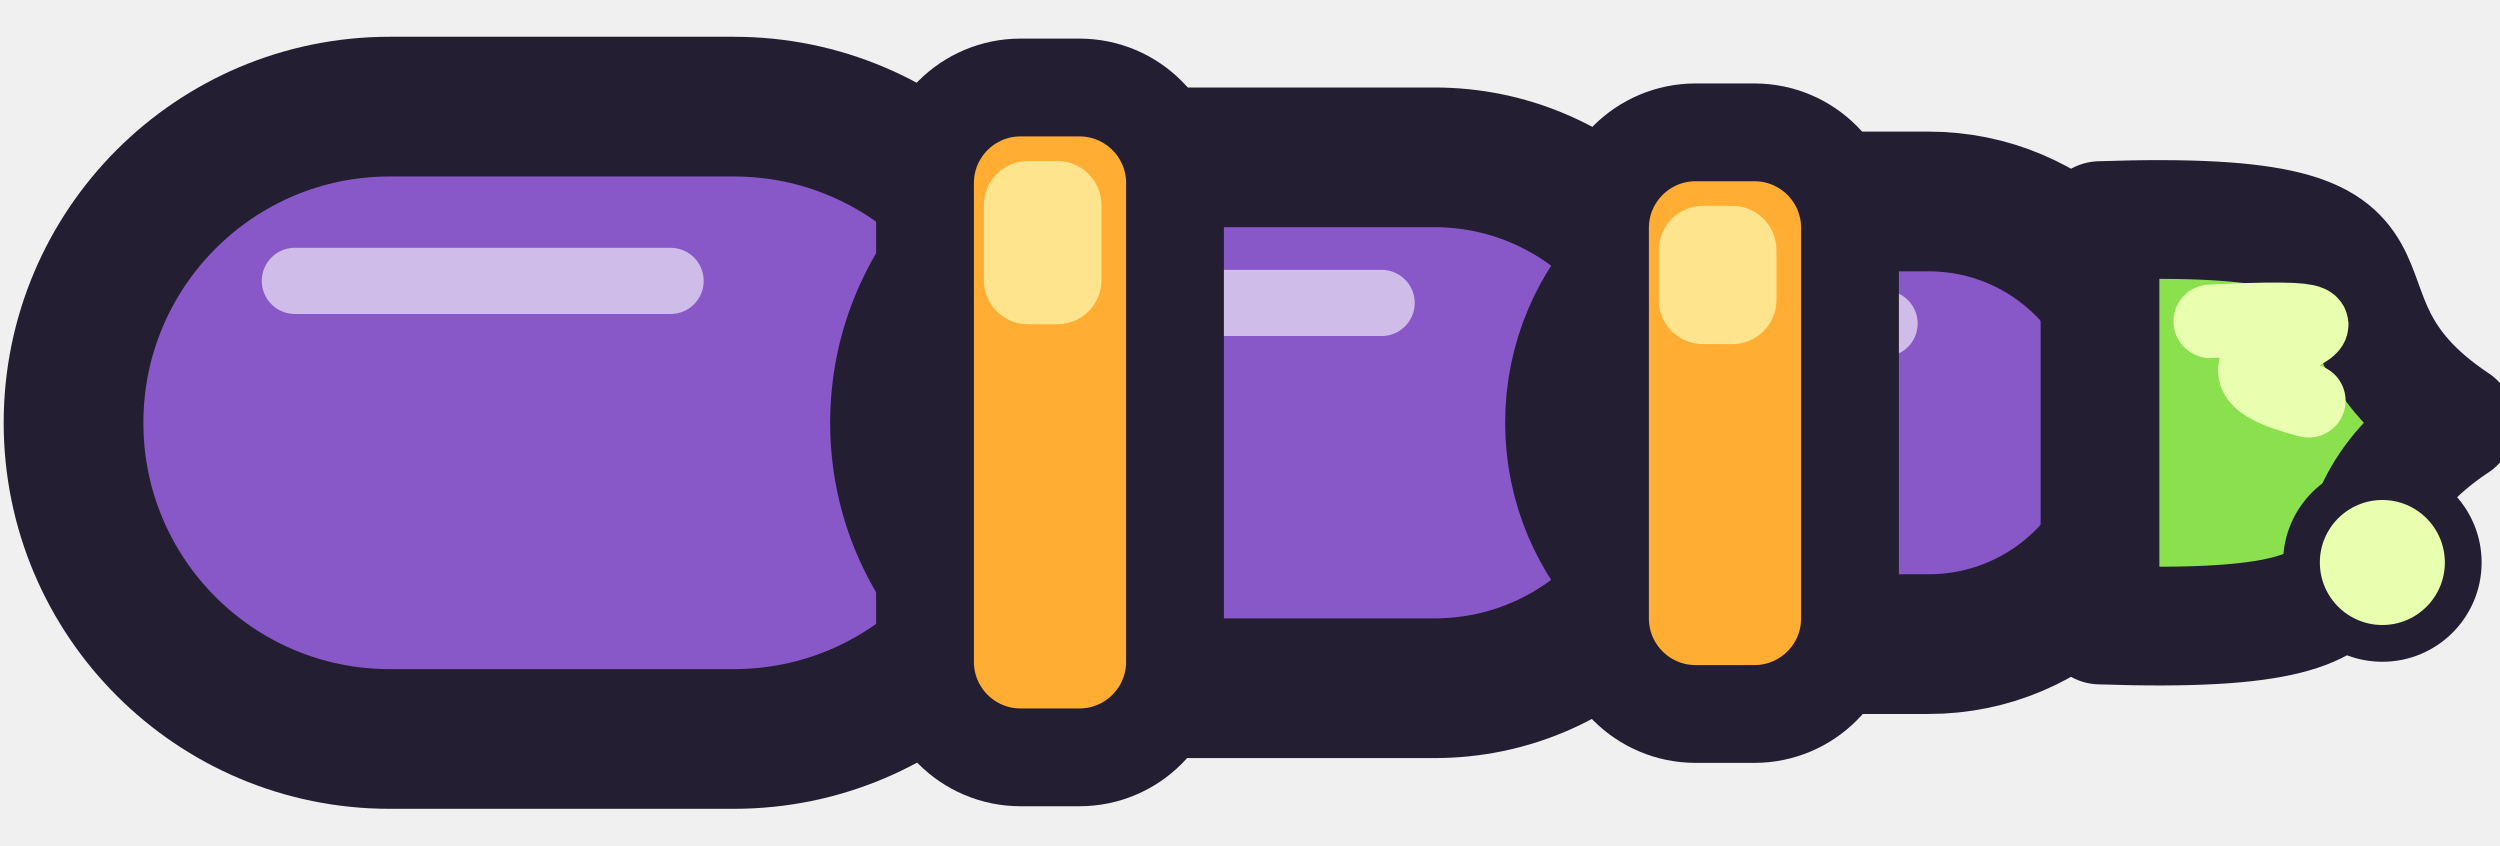
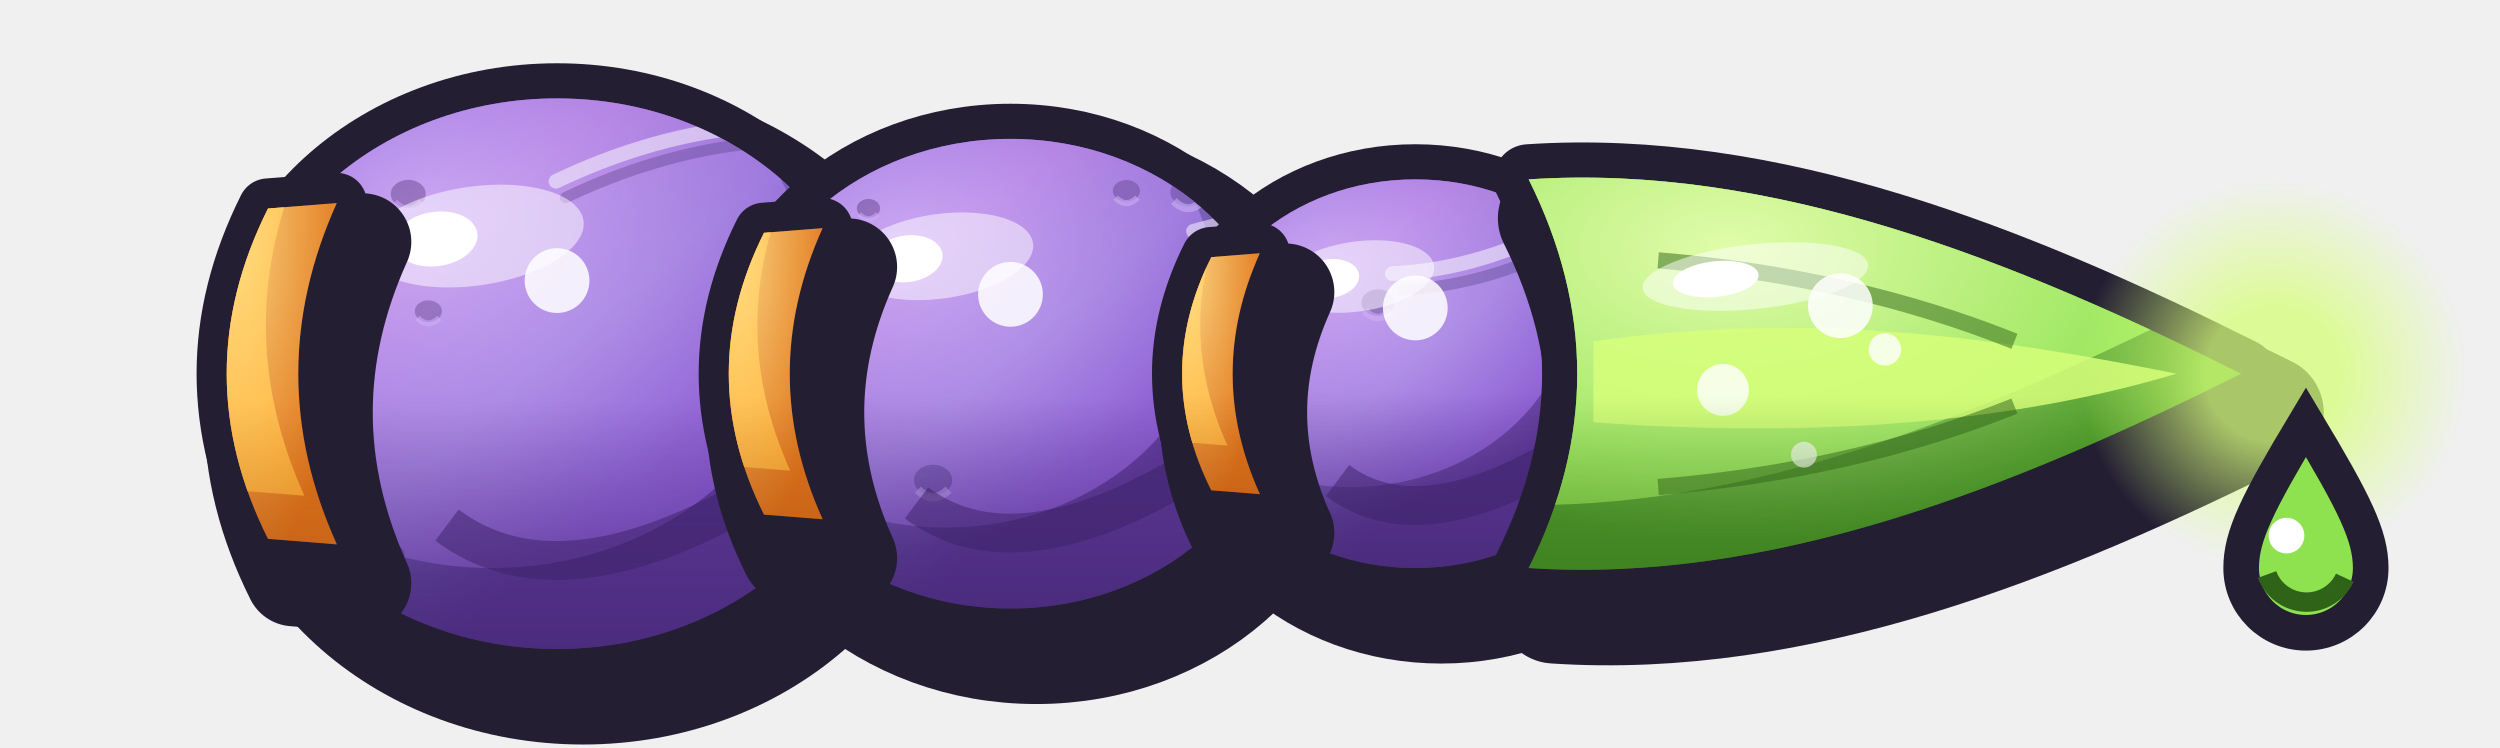
- <svg xmlns="http://www.w3.org/2000/svg" width="34" height="11.5" viewBox="0 -5.75 34 11.5">
+ <svg xmlns="http://www.w3.org/2000/svg" width="40.14" height="12" viewBox="0 -6 40.14 12">
  <defs>
+     <linearGradient id="c" x1="0" x2="1" y1="0" y2="1">
+       <stop offset=".12" stop-color="#ff7ad9" stop-opacity="0" />
+       <stop offset=".3" stop-color="#ff7ad9" stop-opacity=".18" />
+       <stop offset=".48" stop-color="#7ab8ff" stop-opacity=".18" />
+       <stop offset=".66" stop-color="#7ab8ff" stop-opacity="0" />
+     </linearGradient>
+     <linearGradient id="d" x1="0" x2="0" y1="0" y2="1">
+       <stop offset=".55" stop-color="#3a2066" stop-opacity="0" />
+       <stop offset="1" stop-color="#3a2066" stop-opacity=".55" />
+     </linearGradient>
+     <linearGradient id="g" x1="0" x2="0" y1="0" y2="1">
+       <stop offset=".55" stop-color="#9c4a14" stop-opacity="0" />
+       <stop offset="1" stop-color="#9c4a14" stop-opacity=".55" />
+     </linearGradient>
+     <linearGradient id="j" x1="0" x2="1" y1="0" y2="1">
+       <stop offset=".12" stop-color="#ff7ad9" stop-opacity="0" />
+       <stop offset=".3" stop-color="#ff7ad9" stop-opacity=".18" />
+       <stop offset=".48" stop-color="#7ab8ff" stop-opacity=".18" />
+       <stop offset=".66" stop-color="#7ab8ff" stop-opacity="0" />
+     </linearGradient>
+     <linearGradient id="k" x1="0" x2="0" y1="0" y2="1">
+       <stop offset=".55" stop-color="#3a2066" stop-opacity="0" />
+       <stop offset="1" stop-color="#3a2066" stop-opacity=".55" />
+     </linearGradient>
+     <linearGradient id="n" x1="0" x2="0" y1="0" y2="1">
+       <stop offset=".55" stop-color="#9c4a14" stop-opacity="0" />
+       <stop offset="1" stop-color="#9c4a14" stop-opacity=".55" />
+     </linearGradient>
+     <linearGradient id="q" x1="0" x2="1" y1="0" y2="1">
+       <stop offset=".12" stop-color="#ff7ad9" stop-opacity="0" />
+       <stop offset=".3" stop-color="#ff7ad9" stop-opacity=".18" />
+       <stop offset=".48" stop-color="#7ab8ff" stop-opacity=".18" />
+       <stop offset=".66" stop-color="#7ab8ff" stop-opacity="0" />
+     </linearGradient>
+     <linearGradient id="r" x1="0" x2="0" y1="0" y2="1">
+       <stop offset=".55" stop-color="#3a2066" stop-opacity="0" />
+       <stop offset="1" stop-color="#3a2066" stop-opacity=".55" />
+     </linearGradient>
+     <linearGradient id="u" x1="0" x2="0" y1="0" y2="1">
+       <stop offset=".55" stop-color="#9c4a14" stop-opacity="0" />
+       <stop offset="1" stop-color="#9c4a14" stop-opacity=".55" />
+     </linearGradient>
+     <linearGradient id="x" x1="0" x2="0" y1="0" y2="1">
+       <stop offset=".55" stop-color="#2f6418" stop-opacity="0" />
+       <stop offset="1" stop-color="#2f6418" stop-opacity=".55" />
+     </linearGradient>
+     <radialGradient id="b" cx=".3" cy=".22" r=".65">
+       <stop offset="0" stop-color="#c9a8f5" stop-opacity=".9" />
+       <stop offset="1" stop-color="#c9a8f5" stop-opacity="0" />
+     </radialGradient>
+     <radialGradient id="f" cx=".3" cy=".22" r=".65">
+       <stop offset="0" stop-color="#ffe48e" stop-opacity=".9" />
+       <stop offset="1" stop-color="#ffe48e" stop-opacity="0" />
+     </radialGradient>
+     <radialGradient id="i" cx=".3" cy=".22" r=".65">
+       <stop offset="0" stop-color="#c9a8f5" stop-opacity=".9" />
+       <stop offset="1" stop-color="#c9a8f5" stop-opacity="0" />
+     </radialGradient>
+     <radialGradient id="m" cx=".3" cy=".22" r=".65">
+       <stop offset="0" stop-color="#ffe48e" stop-opacity=".9" />
+       <stop offset="1" stop-color="#ffe48e" stop-opacity="0" />
+     </radialGradient>
+     <radialGradient id="p" cx=".3" cy=".22" r=".65">
+       <stop offset="0" stop-color="#c9a8f5" stop-opacity=".9" />
+       <stop offset="1" stop-color="#c9a8f5" stop-opacity="0" />
+     </radialGradient>
+     <radialGradient id="t" cx=".3" cy=".22" r=".65">
+       <stop offset="0" stop-color="#ffe48e" stop-opacity=".9" />
+       <stop offset="1" stop-color="#ffe48e" stop-opacity="0" />
+     </radialGradient>
+     <radialGradient id="w" cx=".3" cy=".22" r=".65">
+       <stop offset="0" stop-color="#eaffb4" stop-opacity=".9" />
+       <stop offset="1" stop-color="#eaffb4" stop-opacity="0" />
+     </radialGradient>
+     <radialGradient id="y">
+       <stop offset=".35" stop-color="#d6ff7a" stop-opacity=".75" />
+       <stop offset="1" stop-color="#d6ff7a" stop-opacity="0" />
+     </radialGradient>
    <clipPath id="a">
-       <path d="M5.3-4.3h4.68a4.3 4.3 0 0 1 0 8.6H5.3a4.3 4.3 0 0 1 0-8.6" />
-     </clipPath>
-     <clipPath id="b">
-       <path d="M15.85-3.61h3.66a3.61 3.61 0 0 1 0 7.22h-3.66a3.61 3.61 0 0 1 0-7.22" />
-     </clipPath>
-     <clipPath id="c">
-       <path d="M24.43-3.01h1.8a3.01 3.01 0 0 1 0 6.02h-1.8a3.01 3.01 0 0 1 0-6.02" />
+       <path d="M148.45 0a19.55 17 0 1 0 39.1 0 19.55 17 0 1 0-39.1 0" />
+     </clipPath>
+     <clipPath id="e">
+       <path d="M150.15-10.2q-5.1 10.2 0 20.4l4.25.34q-4.76-10.54 0-21.08Z" />
+     </clipPath>
+     <clipPath id="h">
+       <path d="M179.325 0a16.675 14.5 0 1 0 33.35 0 16.675 14.5 0 1 0-33.35 0" />
+     </clipPath>
+     <clipPath id="l">
+       <path d="M180.78-8.7q-4.35 8.7 0 17.4l3.62.29q-4.06-8.99 0-17.98Z" />
+     </clipPath>
+     <clipPath id="o">
+       <path d="M207.2 0a13.8 12 0 1 0 27.6 0 13.8 12 0 1 0-27.6 0" />
+     </clipPath>
+     <clipPath id="s">
+       <path d="M208.4-7.2q-3.6 7.2 0 14.4l3 .24q-3.36-7.44 0-14.88Z" />
+     </clipPath>
+     <clipPath id="v">
+       <path d="M228-12c15-1 30 5 44 12-14 7-29 13-44 12q6-12 0-24" />
    </clipPath>
  </defs>
-   <g clip-path="url(#a)">
-     <path fill="#5d3896" d="M5.3-4.3h4.68a4.3 4.3 0 0 1 0 8.6H5.3a4.3 4.3 0 0 1 0-8.6" />
-     <path fill="#c8a6f2" d="M4.3-5.7h4.68a4.3 4.3 0 0 1 0 8.6H4.3a4.3 4.3 0 0 1 0-8.6" />
-     <path fill="#8858c8" d="M4.78-4.9h4.68a4.3 4.3 0 0 1 0 8.6H4.78a4.3 4.3 0 0 1 0-8.6" />
+   <g transform="translate(-34.736)scale(.26)">
+     <path fill="#241e33" stroke="#241e33" stroke-linejoin="round" stroke-width="7" d="M150.05 2.4a19.55 17 0 1 0 39.1 0 19.55 17 0 1 0-39.1 0Z" />
+     <path fill="#241e33" stroke="#241e33" stroke-linejoin="round" stroke-width="4.34" d="M148.45 0a19.55 17 0 1 0 39.1 0 19.55 17 0 1 0-39.1 0Z" />
+     <g clip-path="url(#a)">
+       <path fill="#5f3a9a" d="M148.45 0a19.55 17 0 1 0 39.1 0 19.55 17 0 1 0-39.1 0" />
+       <path fill="#8a5ad0" d="M144.45-5a19.55 17 0 1 0 39.1 0 19.55 17 0 1 0-39.1 0" />
+       <path fill="url(#b)" d="M147.6-17h40.8v34h-40.8z" />
+       <ellipse cx="157.71" cy="11.21" fill="#3a2066" opacity=".38" rx=".88" ry=".7" />
+       <path fill="none" stroke="#c9a8f5" stroke-width=".4" d="M157 11.65q.71.71 1.41 0" opacity=".55" />
+       <ellipse cx="179.36" cy="-4.64" fill="#3a2066" opacity=".38" rx=".73" ry=".58" />
+       <path fill="none" stroke="#c9a8f5" stroke-width=".33" d="M178.78-4.28q.58.59 1.16 0" opacity=".55" />
+       <ellipse cx="158.81" cy="-11.1" fill="#3a2066" opacity=".38" rx="1.08" ry=".87" />
+       <path fill="none" stroke="#c9a8f5" stroke-width=".49" d="M157.95-10.56q.86.87 1.73 0" opacity=".55" />
+       <ellipse cx="160.05" cy="-3.86" fill="#3a2066" opacity=".38" rx=".84" ry=".67" />
+       <path fill="none" stroke="#c9a8f5" stroke-width=".38" d="M159.38-3.44q.67.67 1.35 0" opacity=".55" />
+       <ellipse cx="185.12" cy="-3.07" fill="#3a2066" opacity=".38" rx="1.13" ry=".9" />
+       <path fill="none" stroke="#c9a8f5" stroke-width=".51" d="M184.22-2.5q.9.9 1.8 0" opacity=".55" />
+       <path fill="none" stroke="#fff" stroke-linecap="round" stroke-width=".9" d="M167.93-11.88q5.45-2.6 10.91-3.27" opacity=".5" />
+       <path fill="none" stroke="#3a2066" stroke-linecap="round" stroke-width=".7" d="M168.53-10.88q5.45-2.6 10.91-3.27" opacity=".35" />
+       <path fill="url(#c)" d="M147.6-17h40.8v34h-40.8z" style="mix-blend-mode:screen" />
+       <path fill="none" stroke="#3a2066" stroke-width="2.4" d="M161.2 9.35q6.8 5.1 18.7-1.7" opacity=".5" />
+       <path fill="url(#d)" d="M147.6-17h40.8v34h-40.8z" />
+     </g>
+     <ellipse cx="162.9" cy="-8.5" fill="#fff" opacity=".5" rx="6.8" ry="3.06" transform="rotate(-8 162.9 -8.5)" />
+     <ellipse cx="160.52" cy="-8.65" fill="#fff" rx="2.58" ry="1.68" transform="rotate(-8 162.9 -8.5)" />
+     <circle cx="168" cy="-5.75" r="2" fill="#fff" opacity=".85" />
+     <path fill="#241e33" stroke="#241e33" stroke-linejoin="round" stroke-width="6" d="M151.75-7.8q-5.1 10.2 0 20.4l4.25.34q-4.76-10.54 0-21.08Z" />
+     <path fill="#241e33" stroke="#241e33" stroke-linejoin="round" stroke-width="3.72" d="M150.15-10.2q-5.1 10.2 0 20.4l4.25.34q-4.76-10.54 0-21.08Z" />
+     <g clip-path="url(#e)">
+       <path fill="#e0731a" d="M150.15-10.2q-5.1 10.2 0 20.4l4.25.34q-4.76-10.54 0-21.08Z" />
+       <path fill="#ffad33" d="M148.15-13.2q-5.1 10.2 0 20.4l4.25.34q-4.76-10.54 0-21.08Z" />
+       <path fill="url(#f)" d="M144.2-17h11.9v34h-11.9z" />
+       <path stroke="#ffe48e" stroke-width="1.4" d="M144.2-14h11.9" opacity=".6" />
+       <path fill="url(#g)" d="M144.2-17h11.9v34h-11.9z" />
+     </g>
+     <path fill="#241e33" stroke="#241e33" stroke-linejoin="round" stroke-width="7" d="M180.925 2.4a16.675 14.5 0 1 0 33.35 0 16.675 14.5 0 1 0-33.35 0Z" />
+     <path fill="#241e33" stroke="#241e33" stroke-linejoin="round" stroke-width="4.34" d="M179.325 0a16.675 14.5 0 1 0 33.35 0 16.675 14.5 0 1 0-33.35 0Z" />
+     <g clip-path="url(#h)">
+       <path fill="#5f3a9a" d="M179.325 0a16.675 14.5 0 1 0 33.35 0 16.675 14.5 0 1 0-33.35 0" />
+       <path fill="#8a5ad0" d="M175.325-5a16.675 14.5 0 1 0 33.35 0 16.675 14.5 0 1 0-33.35 0" />
+       <path fill="url(#i)" d="M178.6-14.5h34.8v29h-34.8z" />
+       <ellipse cx="187.23" cy="-10.21" fill="#3a2066" opacity=".38" rx=".72" ry=".58" />
+       <path fill="none" stroke="#c9a8f5" stroke-width=".33" d="M186.66-9.85q.57.58 1.15 0" opacity=".55" />
+       <ellipse cx="206.98" cy="-11.21" fill="#3a2066" opacity=".38" rx="1.1" ry=".88" />
+       <path fill="none" stroke="#c9a8f5" stroke-width=".5" d="M206.09-10.66q.89.88 1.77 0" opacity=".55" />
+       <ellipse cx="203.16" cy="-11.29" fill="#3a2066" opacity=".38" rx=".84" ry=".67" />
+       <path fill="none" stroke="#c9a8f5" stroke-width=".38" d="M202.49-10.87q.67.67 1.35 0" opacity=".55" />
+       <ellipse cx="191.22" cy="6.57" fill="#3a2066" opacity=".38" rx="1.18" ry=".95" />
+       <path fill="none" stroke="#c9a8f5" stroke-width=".53" d="M190.28 7.16q.94.95 1.89 0" opacity=".55" />
+       <ellipse cx="209.8" cy="-3.67" fill="#3a2066" opacity=".38" rx=".74" ry=".59" />
+       <path fill="none" stroke="#c9a8f5" stroke-width=".33" d="M209.21-3.29q.59.59 1.18 0" opacity=".55" />
+       <path fill="none" stroke="#fff" stroke-linecap="round" stroke-width=".9" d="M207.3-8.8q5.52-1.43 11.05-3.31" opacity=".5" />
+       <path fill="none" stroke="#3a2066" stroke-linecap="round" stroke-width=".7" d="M207.9-7.8q5.52-1.43 11.05-3.31" opacity=".35" />
+       <path fill="url(#j)" d="M178.6-14.5h34.8v29h-34.8z" style="mix-blend-mode:screen" />
+       <path fill="none" stroke="#3a2066" stroke-width="2.4" d="M190.2 7.98q5.8 4.35 15.95-1.45" opacity=".5" />
+       <path fill="url(#k)" d="M178.6-14.5h34.8v29h-34.8z" />
+     </g>
+     <ellipse cx="191.65" cy="-7.25" fill="#fff" opacity=".5" rx="5.8" ry="2.61" transform="rotate(-8 191.65 -7.25)" />
+     <ellipse cx="189.62" cy="-7.38" fill="#fff" rx="2.2" ry="1.44" transform="rotate(-8 191.65 -7.25)" />
+     <circle cx="196" cy="-4.9" r="2" fill="#fff" opacity=".85" />
+     <path fill="#241e33" stroke="#241e33" stroke-linejoin="round" stroke-width="6" d="M182.38-6.3q-4.35 8.7 0 17.4l3.62.29q-4.06-8.99 0-17.98Z" />
+     <path fill="#241e33" stroke="#241e33" stroke-linejoin="round" stroke-width="3.72" d="M180.78-8.7q-4.35 8.7 0 17.4l3.62.29q-4.06-8.99 0-17.98Z" />
+     <g clip-path="url(#l)">
+       <path fill="#e0731a" d="M180.78-8.7q-4.35 8.7 0 17.4l3.62.29q-4.06-8.99 0-17.98Z" />
+       <path fill="#ffad33" d="M178.78-11.7q-4.35 8.7 0 17.4l3.62.29q-4.06-8.99 0-17.98Z" />
+       <path fill="url(#m)" d="M175.7-14.5h10.15v29H175.7z" />
+       <path stroke="#ffe48e" stroke-width="1.4" d="M175.7-11.5h10.15" opacity=".6" />
+       <path fill="url(#n)" d="M175.7-14.5h10.15v29H175.7z" />
+     </g>
+     <path fill="#241e33" stroke="#241e33" stroke-linejoin="round" stroke-width="7" d="M208.8 2.4a13.8 12 0 1 0 27.6 0 13.8 12 0 1 0-27.6 0Z" />
+     <path fill="#241e33" stroke="#241e33" stroke-linejoin="round" stroke-width="4.34" d="M207.2 0a13.8 12 0 1 0 27.6 0 13.8 12 0 1 0-27.6 0Z" />
+     <g clip-path="url(#o)">
+       <path fill="#5f3a9a" d="M207.2 0a13.8 12 0 1 0 27.6 0 13.8 12 0 1 0-27.6 0" />
+       <path fill="#8a5ad0" d="M203.2-5a13.8 12 0 1 0 27.6 0 13.8 12 0 1 0-27.6 0" />
+       <path fill="url(#p)" d="M206.6-12h28.8v24h-28.8z" />
+       <ellipse cx="213.76" cy="-6.82" fill="#3a2066" opacity=".38" rx="1.07" ry=".85" />
+       <path fill="none" stroke="#c9a8f5" stroke-width=".48" d="M212.9-6.29q.86.85 1.71 0" opacity=".55" />
+       <ellipse cx="231.15" cy="2.72" fill="#3a2066" opacity=".38" rx=".97" ry=".78" />
+       <path fill="none" stroke="#c9a8f5" stroke-width=".44" d="M230.37 3.21q.78.77 1.56 0" opacity=".55" />
+       <ellipse cx="210.54" cy="7.14" fill="#3a2066" opacity=".38" rx="1.09" ry=".87" />
+       <path fill="none" stroke="#c9a8f5" stroke-width=".49" d="M209.67 7.69q.87.88 1.75 0" opacity=".55" />
+       <ellipse cx="218.7" cy="-4.39" fill="#3a2066" opacity=".38" rx="1.03" ry=".82" />
+       <path fill="none" stroke="#c9a8f5" stroke-width=".46" d="M217.88-3.88q.82.82 1.64 0" opacity=".55" />
+       <ellipse cx="231.75" cy="-3.9" fill="#3a2066" opacity=".38" rx=".86" ry=".69" />
+       <path fill="none" stroke="#c9a8f5" stroke-width=".39" d="M231.07-3.47q.68.68 1.37 0" opacity=".55" />
+       <path fill="none" stroke="#fff" stroke-linecap="round" stroke-width=".9" d="M219.58-6.18q5.59-.26 11.18-3.35" opacity=".5" />
+       <path fill="none" stroke="#3a2066" stroke-linecap="round" stroke-width=".7" d="M220.18-5.18q5.59-.26 11.18-3.35" opacity=".35" />
+       <path fill="url(#q)" d="M206.6-12h28.8v24h-28.8z" style="mix-blend-mode:screen" />
+       <path fill="none" stroke="#3a2066" stroke-width="2.4" d="M216.2 6.6q4.8 3.6 13.2-1.2" opacity=".5" />
+       <path fill="url(#r)" d="M206.6-12h28.8v24h-28.8z" />
+     </g>
+     <ellipse cx="217.4" cy="-6" fill="#fff" opacity=".5" rx="4.8" ry="2.16" transform="rotate(-8 217.4 -6)" />
+     <ellipse cx="215.72" cy="-6.11" fill="#fff" rx="1.82" ry="1.19" transform="rotate(-8 217.4 -6)" />
+     <circle cx="221" cy="-4.06" r="2" fill="#fff" opacity=".85" />
+     <path fill="#241e33" stroke="#241e33" stroke-linejoin="round" stroke-width="6" d="M210-4.8q-3.6 7.2 0 14.4l3 .24q-3.36-7.44 0-14.88Z" />
+     <path fill="#241e33" stroke="#241e33" stroke-linejoin="round" stroke-width="3.72" d="M208.4-7.2q-3.6 7.2 0 14.4l3 .24q-3.36-7.44 0-14.88Z" />
+     <g clip-path="url(#s)">
+       <path fill="#e0731a" d="M208.4-7.2q-3.6 7.2 0 14.4l3 .24q-3.36-7.44 0-14.88Z" />
+       <path fill="#ffad33" d="M206.4-10.2q-3.6 7.2 0 14.4l3 .24q-3.36-7.44 0-14.88Z" />
+       <path fill="url(#t)" d="M204.2-12h8.4v24h-8.4z" />
+       <path stroke="#ffe48e" stroke-width="1.4" d="M204.2-9h8.4" opacity=".6" />
+       <path fill="url(#u)" d="M204.2-12h8.4v24h-8.4z" />
+     </g>
+     <path fill="#241e33" stroke="#241e33" stroke-linejoin="round" stroke-width="7" d="M229.6-9.6c15-1 30 5 44 12-14 7-29 13-44 12q6-12 0-24Z" />
+     <path fill="#241e33" stroke="#241e33" stroke-linejoin="round" stroke-width="4.34" d="M228-12c15-1 30 5 44 12-14 7-29 13-44 12q6-12 0-24Z" />
+     <g clip-path="url(#v)">
+       <path fill="#4f9e2a" d="M228-12c15-1 30 5 44 12-14 7-29 13-44 12q6-12 0-24" />
+       <path fill="#8fe24f" d="M225-16c15-1 30 5 44 12-14 7-29 13-44 12q6-12 0-24" />
+       <path fill="url(#w)" d="M226-14h48v28h-48z" />
+       <path fill="#d6ff7a" d="M232-2c14-2 26 0 36 2q-15 4.5-36 3Z" opacity=".85" />
+       <path fill="none" stroke="#2f6418" d="M236-7q12 1 22 5m-22 9q12-1 22-5" opacity=".5" />
+       <circle cx="240" cy="1" r="1.6" fill="#fff" opacity=".8" />
+       <circle cx="250" cy="-1.5" r="1" fill="#fff" opacity=".8" />
+       <circle cx="245" cy="5" r=".8" fill="#fff" opacity=".7" />
+       <path fill="url(#x)" d="M226-14h48v28h-48z" />
+     </g>
+     <ellipse cx="242" cy="-6" fill="#fff" opacity=".5" rx="7" ry="2" transform="rotate(-6 242 -6)" />
+     <ellipse cx="239.55" cy="-6.1" fill="#fff" rx="2.66" ry="1.1" transform="rotate(-6 242 -6)" />
+     <circle cx="247.25" cy="-4.2" r="2" fill="#fff" opacity=".85" />
+     <circle cx="274" r="12" fill="url(#y)" />
+     <path fill="#8fe24f" stroke="#241e33" stroke-width="2.2" d="M276 3c3 5 4 7 4 9a4 4 0 0 1-8 0c0-2 1-4 4-9Z" />
+     <path fill="none" stroke="#2f6418" stroke-width="1.2" d="M273.6 12.4a2.6 2.6 0 0 0 4.8.2" />
+     <circle cx="274.8" cy="10" r="1.1" fill="#fff" />
  </g>
-   <path fill="none" stroke="#241e33" stroke-linejoin="round" stroke-width="1.9" d="M5.3-4.3h4.68a4.3 4.3 0 0 1 0 8.6H5.3a4.3 4.3 0 0 1 0-8.6Z" />
-   <path stroke="#fff" stroke-linecap="round" stroke-width=".9" d="M4.01-1.93h5.11" opacity=".6" />
-   <g clip-path="url(#b)">
-     <path fill="#5d3896" d="M15.85-3.61h3.66a3.61 3.61 0 0 1 0 7.22h-3.66a3.61 3.61 0 0 1 0-7.22" />
-     <path fill="#c8a6f2" d="M14.85-5.01h3.66a3.61 3.61 0 0 1 0 7.22h-3.66a3.61 3.61 0 0 1 0-7.22" />
-     <path fill="#8858c8" d="M15.33-4.21h3.66a3.61 3.61 0 0 1 0 7.22h-3.66a3.61 3.61 0 0 1 0-7.22" />
-   </g>
-   <path fill="none" stroke="#241e33" stroke-linejoin="round" stroke-width="1.9" d="M15.85-3.61h3.66a3.61 3.61 0 0 1 0 7.22h-3.66a3.61 3.61 0 0 1 0-7.22Z" />
-   <path stroke="#fff" stroke-linecap="round" stroke-width=".9" d="M14.77-1.63h4.02" opacity=".6" />
-   <g clip-path="url(#c)">
-     <path fill="#5d3896" d="M24.43-3.01h1.8a3.01 3.01 0 0 1 0 6.02h-1.8a3.01 3.01 0 0 1 0-6.02" />
-     <path fill="#c8a6f2" d="M23.43-4.41h1.8a3.01 3.01 0 0 1 0 6.02h-1.8a3.01 3.01 0 0 1 0-6.02" />
-     <path fill="#8858c8" d="M23.91-3.61h1.8a3.01 3.01 0 0 1 0 6.02h-1.8a3.01 3.01 0 0 1 0-6.02" />
-   </g>
-   <path fill="none" stroke="#241e33" stroke-linejoin="round" stroke-width="1.9" d="M24.43-3.01h1.8a3.01 3.01 0 0 1 0 6.02h-1.8a3.01 3.01 0 0 1 0-6.02Z" />
-   <path stroke="#fff" stroke-linecap="round" stroke-width=".9" d="M23.53-1.35h2.1" opacity=".6" />
-   <rect width="3.4" height="9.11" x="12.58" y="-4.56" fill="#ffad33" stroke="#241e33" stroke-width="1.33" rx="1.3" />
-   <rect width="1.6" height="2.22" x="13.38" y="-3.56" fill="#ffe48e" rx=".6" />
-   <rect width="3.4" height="7.91" x="21.76" y="-3.95" fill="#ffad33" stroke="#241e33" stroke-width="1.33" rx="1.3" />
-   <rect width="1.6" height="1.88" x="22.56" y="-2.95" fill="#ffe48e" rx=".6" />
-   <path fill="#8be04e" stroke="#241e33" stroke-linejoin="round" stroke-width="1.615" d="M28.56-2.75C33.56-2.92 31-1.6 33.4 0c-2.4 1.6.16 2.92-4.84 2.75Z" />
-   <path fill="none" stroke="#e9ffb0" stroke-linecap="round" d="M30.06-1.38C33.56-1.55 29-.9 31.4-.3" />
-   <circle cx="32.4" cy="1.9" r="1.1" fill="#e9ffb0" stroke="#241e33" stroke-width=".5" />
</svg>
